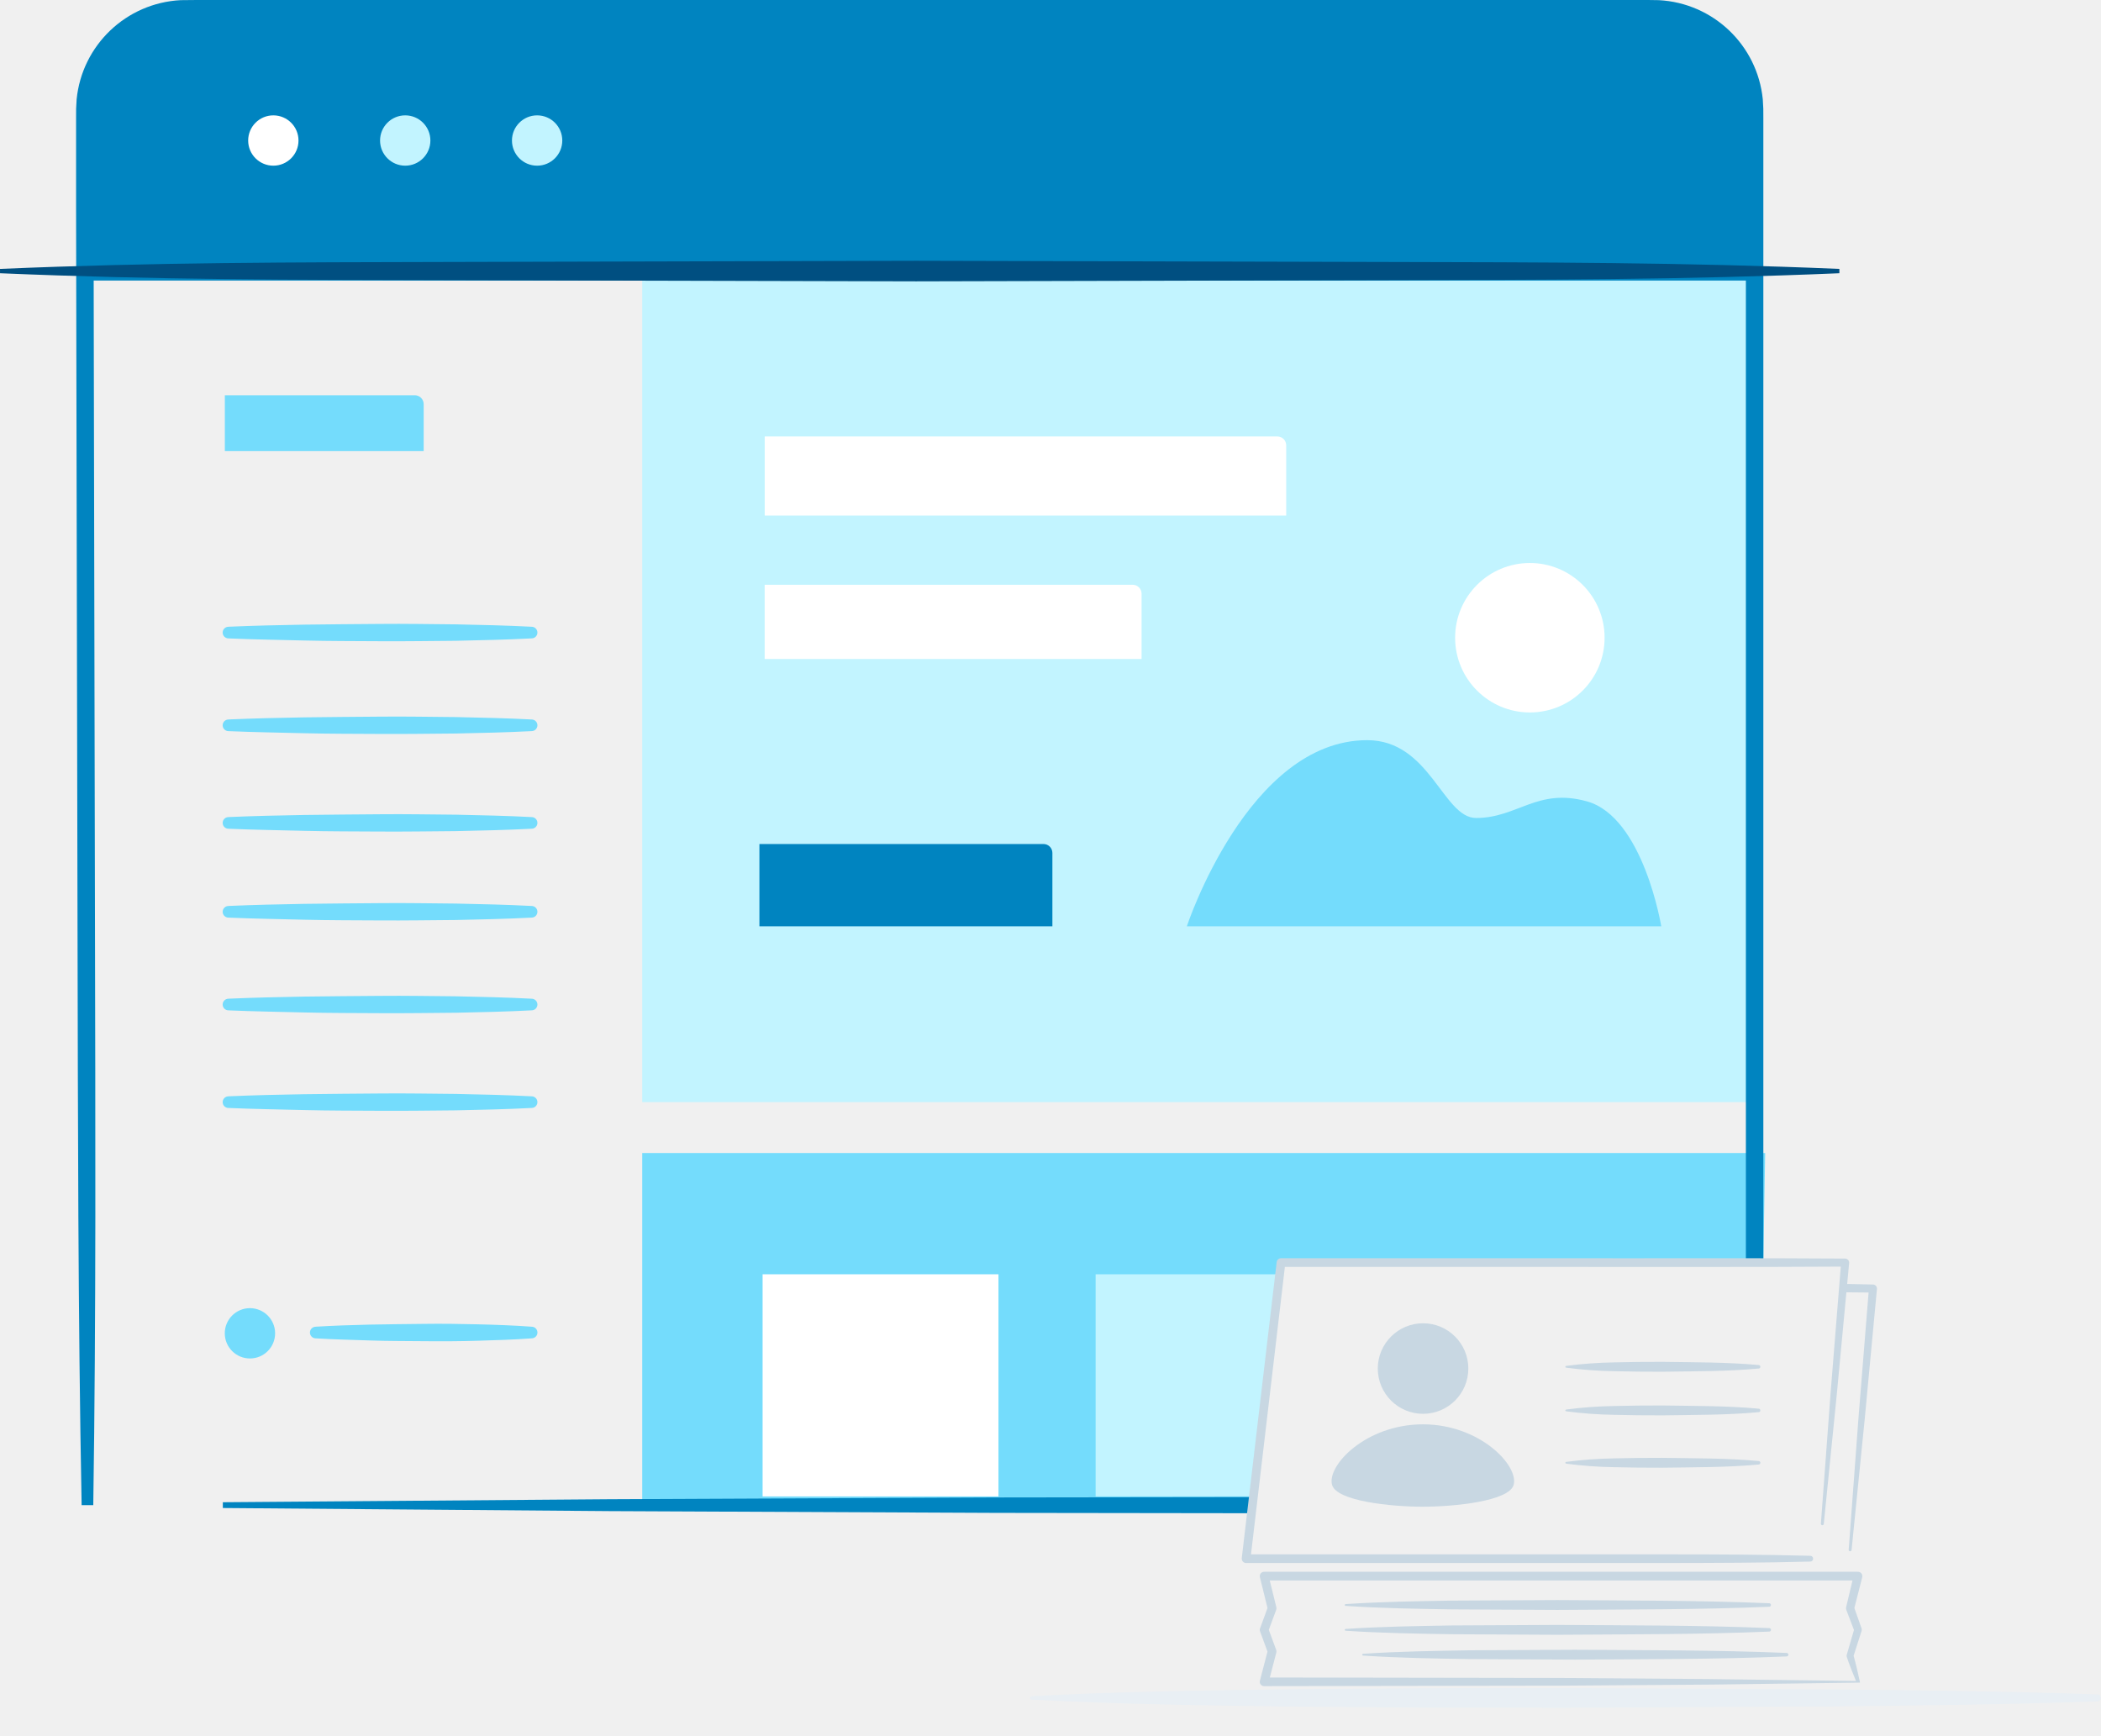
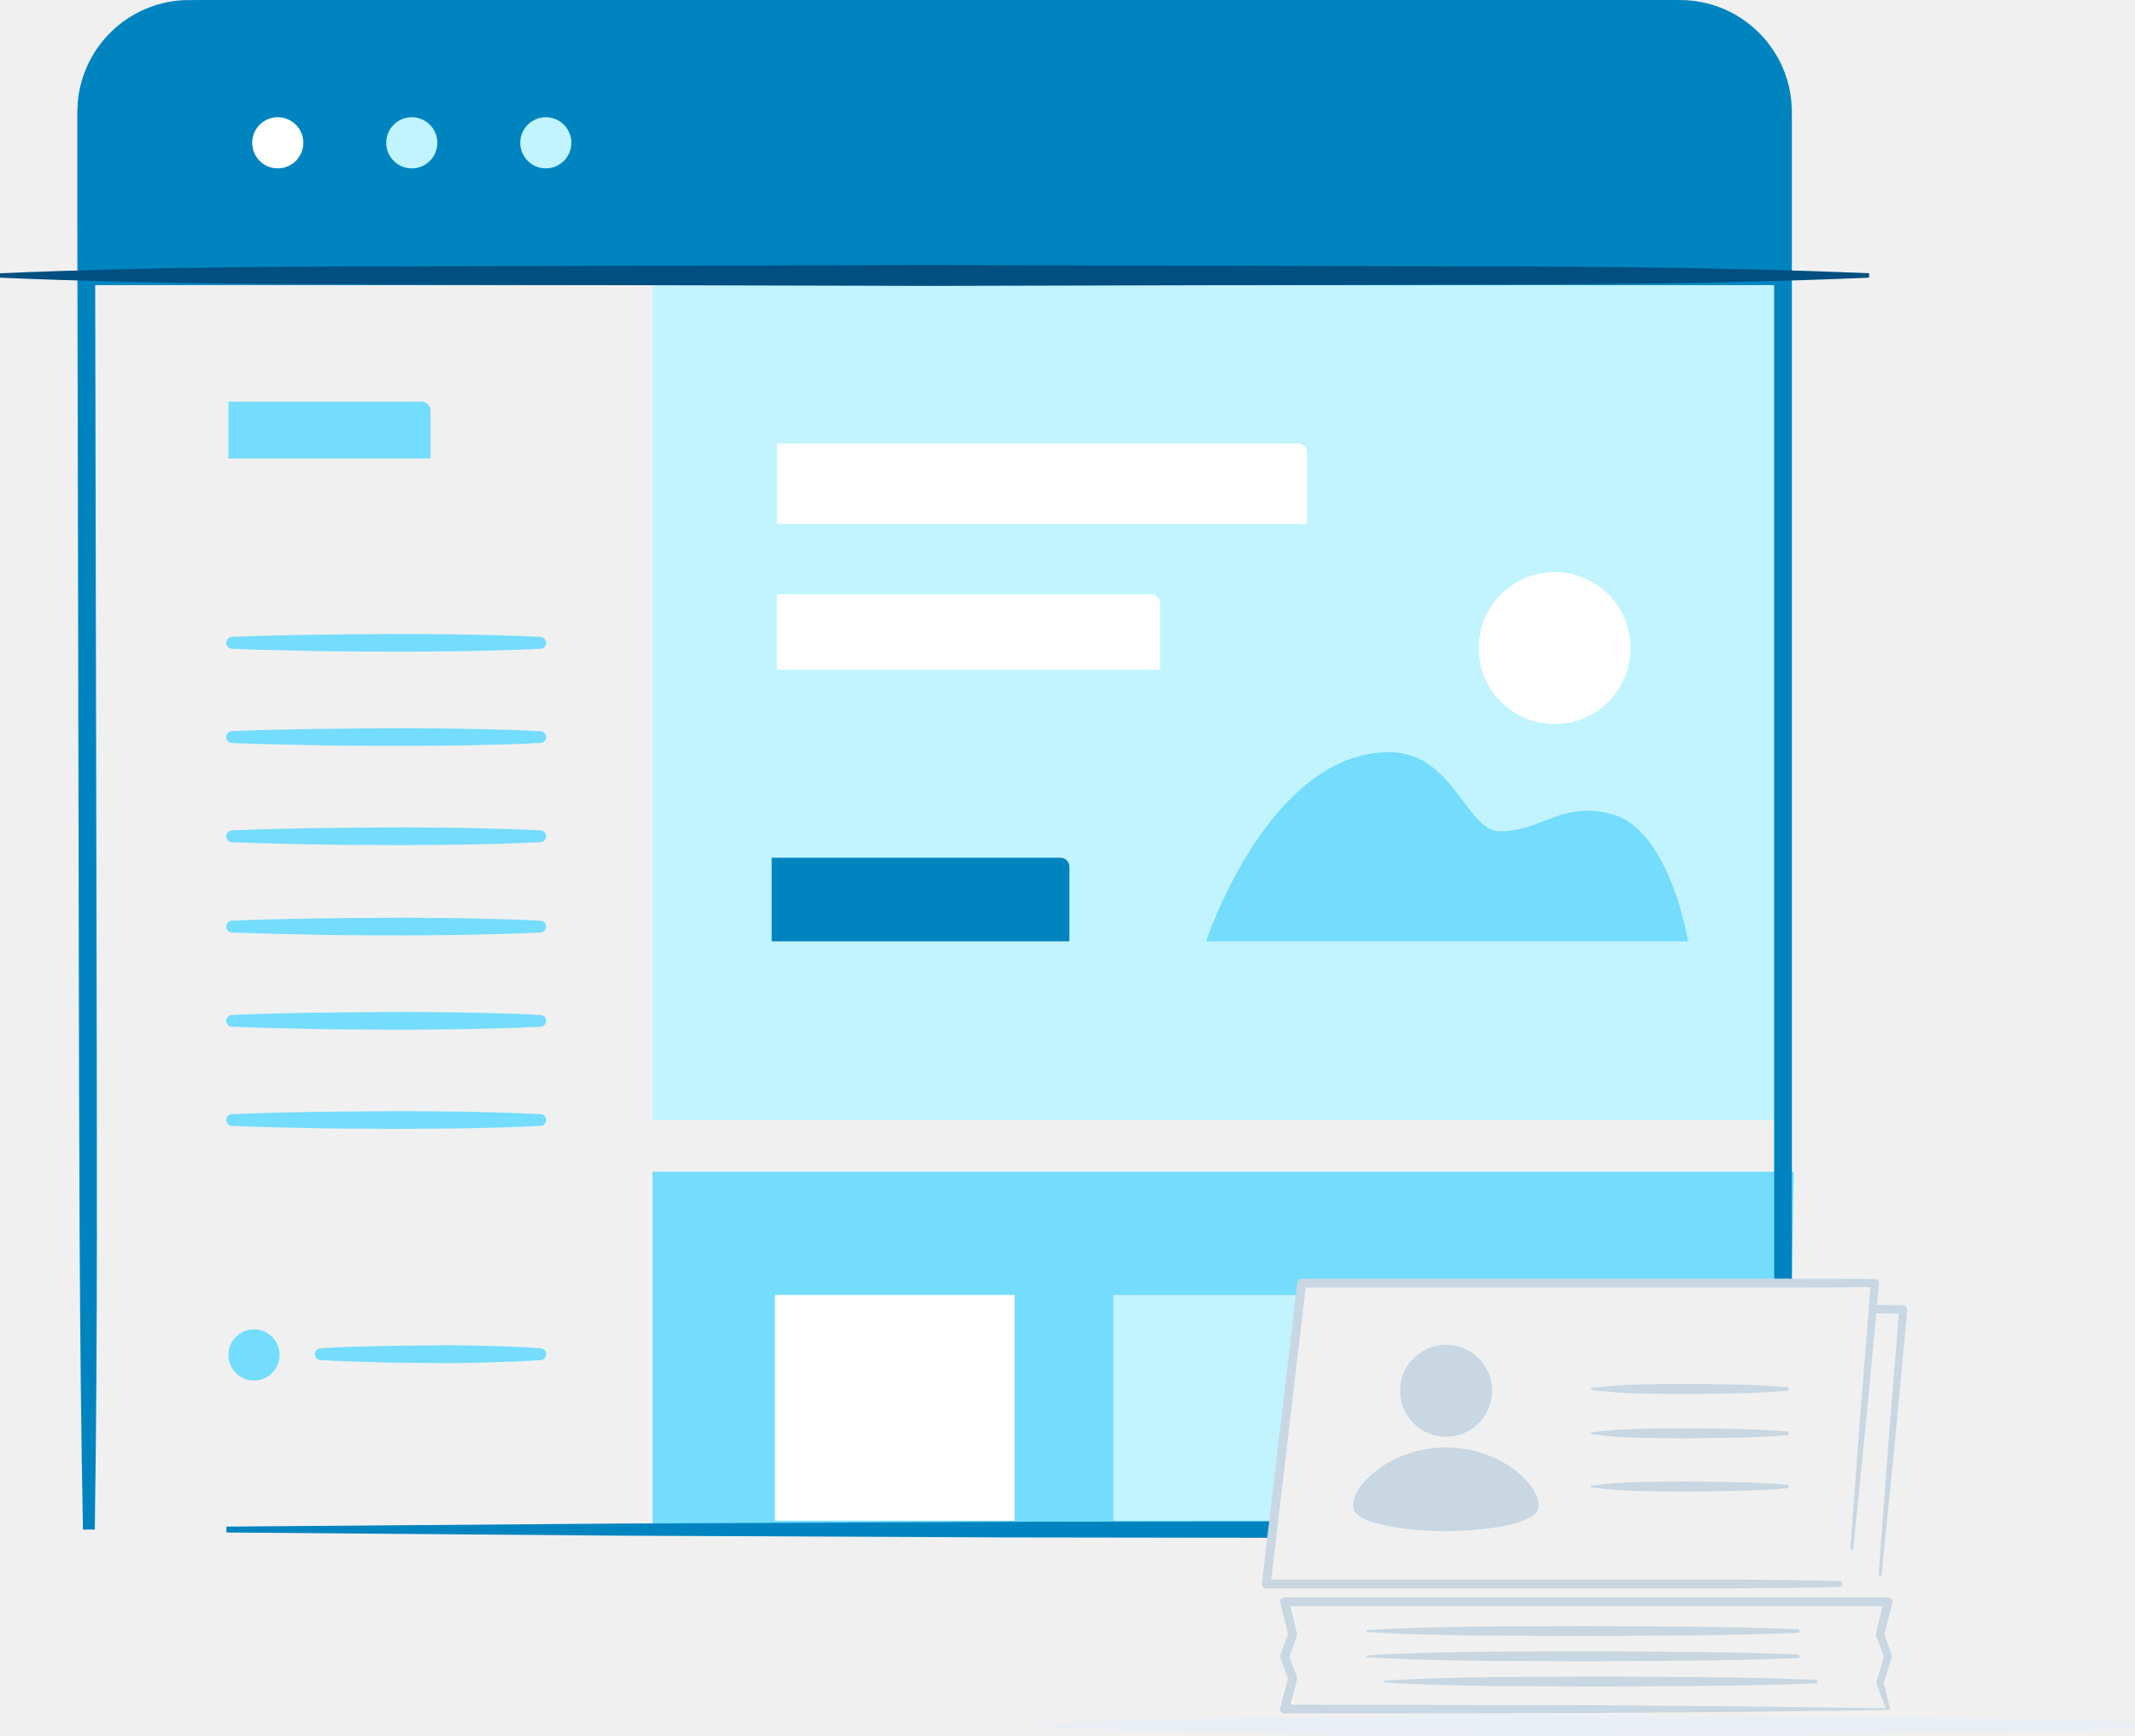
- <svg xmlns="http://www.w3.org/2000/svg" viewBox="0 0 1454.44 1201.93">
-   <path d="M714.25 1174.38c61.49-3.34 123-4 184.46-4.88l92.23-.64 92.23-.11 184.46.93c61.49.62 123 1.32 184.46 3.48a2.42 2.42 0 0 1 0 4.83c-61.49 2.17-123 2.86-184.46 3.48l-184.46.93-92.23-.11-92.23-.64c-61.49-.86-123-1.54-184.46-4.88a1.21 1.21 0 0 1 0-2.42z" fill="#e9eff4" />
-   <path fill="#c2f4ff" d="M444.59 187.67h770.06v575.4H444.59z" />
-   <path fill="#74dcfc" d="M884.48 874.2l-19.5 167.92H444.59v-243.8h777.38l-1.28 74.68-336.21 1.2z" />
-   <path d="M890.39 356.92h-361v-54.76h354.82a6.18 6.18 0 0 1 6.18 6.18zM790.27 456.25H529.35v-51.38h254.74a6.18 6.18 0 0 1 6.18 6.18z" fill="#fff" />
-   <path d="M728.53 641.36H525.71v-57h196.64a6.18 6.18 0 0 1 6.18 6.18z" fill="#0084c0" />
-   <path d="M293.3 312.35H155.65v-38.7h131.47a6.18 6.18 0 0 1 6.18 6.18z" fill="#74dcfc" />
-   <path d="M870.17 1036.55l-180.71.24-267.61 1.22-267.59 2.09v4l267.59 2.15 267.59 1.22 178.32.24a57.85 57.85 0 0 0 2.41-11.16zM1220.31 68.74a76.33 76.33 0 0 0-72-68.63c-8.93-.2-16.8-.06-25.25-.1H150.3c-8.45 0-16.32-.1-25.25.1a76.34 76.34 0 0 0-72 68.63 129.63 129.63 0 0 0-.38 13.06v62.34l.18 99.8.82 399.1c.3 133 .3 266.06 2.84 399.09h8.06c2-133 1.44-266.06 1.19-399.09l-.82-399.09-.09-49.7h1143.76V874.8c4 .07 8.06.17 12.08.19V81.8a129.46 129.46 0 0 0-.38-13.06z" fill="#0084c0" />
-   <path d="M1273.33 189.18c-108.2 4.58-206.39 4.55-314.58 4.81l-324.58.81-324.58-.81c-108.2-.26-201.39-.22-309.58-4.81v-3c108.2-4.59 201.39-4.55 309.58-4.81l324.58-.81 324.58.81c108.2.26 206.39.23 314.58 4.81z" fill="#004f81" />
-   <path d="M158.17 433.93c17.49-.75 35-1.16 52.46-1.45s35-.31 52.46-.5 35 .17 52.46.3c17.49.38 35 .74 52.46 1.66a4.03 4.03 0 0 1 0 8.06c-17.49.92-35 1.28-52.46 1.66-17.49.13-35 .42-52.46.3s-35-.06-52.46-.5-35-.7-52.46-1.45a4.03 4.03 0 0 1 0-8.06zM158.17 498.13c17.49-.75 35-1.16 52.46-1.45s35-.31 52.46-.5 35 .17 52.46.3c17.49.38 35 .74 52.46 1.66a4.03 4.03 0 0 1 0 8.06c-17.49.92-35 1.28-52.46 1.66-17.49.13-35 .42-52.46.3s-35-.06-52.46-.5-35-.7-52.46-1.45a4.03 4.03 0 0 1 0-8.06zM158.17 565.71c17.49-.75 35-1.16 52.46-1.45s35-.31 52.46-.5 35 .17 52.46.3c17.49.38 35 .74 52.46 1.66a4.03 4.03 0 0 1 0 8.06c-17.49.92-35 1.28-52.46 1.66-17.49.13-35 .42-52.46.3s-35-.06-52.46-.5-35-.7-52.46-1.45a4.03 4.03 0 0 1 0-8.06zM158.17 627.25c17.49-.75 35-1.16 52.46-1.45s35-.31 52.46-.5 35 .17 52.46.3c17.49.38 35 .74 52.46 1.66a4.03 4.03 0 0 1 0 8.06c-17.49.92-35 1.28-52.46 1.66-17.49.13-35 .42-52.46.3s-35-.06-52.46-.5-35-.7-52.46-1.45a4.03 4.03 0 0 1 0-8.06zM158.17 691.46c17.49-.75 35-1.16 52.46-1.45s35-.31 52.46-.5 35 .17 52.46.3c17.49.38 35 .74 52.46 1.66a4.03 4.03 0 0 1 0 8.06c-17.49.92-35 1.28-52.46 1.66-17.49.13-35 .42-52.46.3s-35-.06-52.46-.5-35-.7-52.46-1.45a4.03 4.03 0 0 1 0-8.06zM158.17 759.04c17.49-.75 35-1.16 52.46-1.45s35-.31 52.46-.5 35 .17 52.46.3c17.49.38 35 .74 52.46 1.66a4.03 4.03 0 0 1 0 8.06c-17.49.92-35 1.28-52.46 1.66-17.49.13-35 .42-52.46.3s-35-.06-52.46-.5-35-.7-52.46-1.45a4.03 4.03 0 0 1 0-8.06zM218.59 918.56c12.45-.75 24.91-1.16 37.36-1.45s24.91-.31 37.36-.5 24.91 0 37.36.3 24.91.74 37.36 1.66a4.03 4.03 0 0 1 0 8.06c-12.45.92-24.91 1.28-37.36 1.66s-24.91.43-37.36.3-24.91-.06-37.36-.5-24.91-.7-37.36-1.45a4.03 4.03 0 0 1 0-8.06zM821.59 641.36h328.43s-12.37-75.71-51.5-86.54c-34.33-9.51-48.07 11.53-76.68 11.53-22.89 0-31.88-53.88-75.37-53.88-82.41-.01-124.88 128.89-124.88 128.89z" fill="#74dcfc" />
-   <circle cx="1059.06" cy="441.54" r="51.74" fill="#fff" />
-   <path fill="#fff" d="M527.92 882.27h163.29v153.81H527.92z" />
-   <path fill="#c2f4ff" d="M866.85 1036.08H758.46V882.27h128.39l-20 153.81z" />
-   <path d="M1289.22 1091.25a3 3 0 0 0-3-3H875.11a3.16 3.16 0 0 0-.72.09 3 3 0 0 0-2.21 3.66l5.27 21.35-5.17 14.07a3 3 0 0 0 0 2.08l5.16 14-5.25 20.15a3.16 3.16 0 0 0-.1.77 3 3 0 0 0 3 3l206.9-.32 103.1-.75 101.89-1.35h.66c-1.29-5.94-2.69-12.36-4.46-18.58l5.53-17.23a2.54 2.54 0 0 0 0-1.63v-.06l-5-14.16 5.46-21.39a3.32 3.32 0 0 0 .05-.7zm-4.37 72.6l-103.08-1.34-102.44-.75-200.28-.32 4.5-17.29a3 3 0 0 0-.09-1.8l-5.11-13.89 5.11-13.9a3 3 0 0 0 .1-1.77l-4.56-18.5h403.4l-4.42 18.54v.05a2.72 2.72 0 0 0 .1 1.61l5.35 14.08-5 17.14v.06a2.27 2.27 0 0 0 0 1.33c1.72 5.37 3.87 10.46 6.16 16.15z" fill="#c8d7e2" />
-   <path d="M943.51 1145.04c24.44-1.66 48.89-2 73.33-2.43l73.33-.38c48.89.36 97.78.16 146.67 2.21a1.21 1.21 0 0 1 0 2.42c-48.89 2.05-97.78 1.85-146.67 2.21l-73.33-.38c-24.44-.42-48.89-.77-73.33-2.43a.61.61 0 0 1 0-1.21zM931.43 1127.84c24.44-1.66 48.89-2 73.33-2.43l73.33-.38c48.89.36 97.78.16 146.67 2.21a1.21 1.21 0 0 1 0 2.42c-48.89 2.05-97.78 1.85-146.67 2.21l-73.33-.38c-24.44-.42-48.89-.77-73.33-2.43a.61.61 0 0 1 0-1.21zM931.43 1110.64c24.44-1.66 48.89-2 73.33-2.43l73.33-.38c48.89.36 97.78.16 146.67 2.21a1.21 1.21 0 0 1 0 2.42c-48.89 2.05-97.78 1.85-146.67 2.21l-73.33-.38c-24.44-.42-48.89-.77-73.33-2.43a.61.61 0 0 1 0-1.21zM1296.61 889.36l-19.24-.41a51.32 51.32 0 0 1-.38 5.79l16.56.16-7.05 87.51-6.72 90.55a1.004 1.004 0 0 0 2 .18l9.07-90.35 8.49-90.4v-.2a2.77 2.77 0 0 0-2.73-2.83z" fill="#c8d7e2" />
-   <path d="M1277.37 871.4c-65.09-.47-130.18-.13-195.27-.24H886.79a3 3 0 0 0-3 2.67l-24.17 205v.35a3 3 0 0 0 3 3h292.91c32.55-.05 65.09-.13 97.64-1a2 2 0 0 0 0-4c-32.54-.88-65.09-1-97.64-1H866.02l23.45-199h192.58c64.08-.1 128.17.22 192.25-.22l-7.05 87.46-6.72 90.55a1.004 1.004 0 0 0 2 .17l9.07-90.35 8.49-90.4v-.24a2.77 2.77 0 0 0-2.72-2.75z" fill="#c8d7e2" />
-   <path d="M1084.14 945.71a288.87 288.87 0 0 1 33.32-2.44c11.11-.25 22.22-.43 33.32-.37 22.22.36 44.43.16 66.65 2.21a1.21 1.21 0 0 1 0 2.42c-22.22 2.05-44.43 1.85-66.65 2.21-11.11.05-22.22-.12-33.32-.37a289 289 0 0 1-33.32-2.44.61.61 0 0 1 0-1.21zM1084.14 975.92a288.87 288.87 0 0 1 33.32-2.44c11.11-.25 22.22-.43 33.32-.37 22.22.36 44.43.16 66.65 2.21a1.21 1.21 0 0 1 0 2.42c-22.22 2.05-44.43 1.85-66.65 2.21-11.11.05-22.22-.12-33.32-.37a289 289 0 0 1-33.32-2.44.61.61 0 0 1 0-1.21zM1084.14 1012.17a288.87 288.87 0 0 1 33.32-2.44c11.11-.25 22.22-.43 33.32-.37 22.22.36 44.43.16 66.65 2.21a1.21 1.21 0 0 1 0 2.42c-22.22 2.05-44.43 1.85-66.65 2.21-11.11.05-22.22-.12-33.32-.37a289 289 0 0 1-33.32-2.44.61.61 0 0 1 0-1.21zM1047.85 1028.03c-3.09 11.38-41.23 15.14-62.72 15.17h-.29c-21.49 0-59.63-3.79-62.72-15.17-3.62-13.33 23.29-41.74 62.72-41.88h.29c39.39.1 66.3 28.55 62.72 41.88zm-62.72-49.15a31.34 31.34 0 1 0-31.34-31.34 31.34 31.34 0 0 0 31.3 31.34z" fill="#c8d7e2" />
-   <circle cx="189.22" cy="97.29" r="17.42" fill="#fff" />
-   <circle cx="280.52" cy="97.29" r="17.42" fill="#c2f4ff" />
-   <circle cx="371.83" cy="97.29" r="17.42" fill="#c2f4ff" />
-   <circle cx="173.03" cy="923.14" r="17.42" fill="#74dcfc" />
+ <svg xmlns="http://www.w3.org/2000/svg" id="Type_-_Website" data-name="Type - Website" viewBox="0 0 1454.44 1182.43">
+   <path d="M748.4,1298.13c61.49-3.34,123-4,184.46-4.88l92.23-.64,92.23-.11,184.46.93c61.49.62,123,1.32,184.46,3.48a2.42,2.42,0,0,1,0,4.83c-61.49,2.17-123,2.86-184.46,3.48l-184.46.93-92.23-.11-92.23-.64c-61.49-.86-123-1.54-184.46-4.88a1.21,1.21,0,0,1,0-2.42Z" transform="translate(-34.15 -123.75)" style="fill:#e9eff4" />
+   <rect x="444.59" y="187.67" width="770.06" height="575.4" style="fill:#c2f4ff" />
+   <polygon points="884.48 874.2 864.98 1042.12 444.59 1042.12 444.59 798.32 1221.97 798.32 1220.69 873 884.48 874.2" style="fill:#74dcfc" />
+   <path d="M924.54,480.67h-361V425.91H918.36a6.18,6.18,0,0,1,6.18,6.18Z" transform="translate(-34.15 -123.75)" style="fill:#fff" />
+   <path d="M824.42,580H563.5V528.62H818.24a6.18,6.18,0,0,1,6.18,6.18Z" transform="translate(-34.15 -123.75)" style="fill:#fff" />
+   <path d="M762.68,765.11H559.86v-57H756.5a6.18,6.18,0,0,1,6.18,6.18Z" transform="translate(-34.15 -123.75)" style="fill:#0084c0" />
+   <path d="M327.45,436.1H189.8V397.4H321.27a6.18,6.18,0,0,1,6.18,6.18Z" transform="translate(-34.15 -123.75)" style="fill:#74dcfc" />
+   <path d="M904.32,1160.3l-180.71.24L456,1161.76l-267.59,2.09v4L456,1170l267.59,1.22,178.32.24A57.85,57.85,0,0,0,904.32,1160.3Z" transform="translate(-34.15 -123.75)" style="fill:#0084c0" />
+   <path d="M1254.46,192.49a76.33,76.33,0,0,0-72-68.63c-8.93-.2-16.8-.06-25.25-.1H184.45c-8.45,0-16.32-.1-25.25.1a76.34,76.34,0,0,0-72,68.63,129.63,129.63,0,0,0-.38,13.06V218l0,49.89L87,367.69l.82,399.1c.3,133,.3,266.06,2.84,399.09l8.06,0c2-133,1.44-266.06,1.19-399.09l-.82-399.09L99,318H1242.76V998.55c4,.07,8.06.17,12.08.19V205.55A129.46,129.46,0,0,0,1254.46,192.49Z" transform="translate(-34.15 -123.75)" style="fill:#0084c0" />
+   <path d="M1307.48,312.93c-108.2,4.58-206.39,4.55-314.58,4.81l-324.58.81-324.58-.81c-108.2-.26-201.39-.22-309.58-4.81v-3c108.2-4.59,201.39-4.55,309.58-4.81l324.58-.81,324.58.81c108.2.26,206.39.23,314.58,4.81Z" transform="translate(-34.15 -123.75)" style="fill:#004f81" />
+   <path d="M192.32,557.68c17.49-.75,35-1.16,52.46-1.45s35-.31,52.46-.5,35,.17,52.46.3c17.49.38,35,.74,52.46,1.66a4,4,0,0,1,0,8.06c-17.49.92-35,1.28-52.46,1.66-17.49.13-35,.42-52.46.3s-35-.06-52.46-.5-35-.7-52.46-1.45a4,4,0,0,1,0-8.06Z" transform="translate(-34.15 -123.75)" style="fill:#74dcfc" />
+   <path d="M192.32,621.88c17.49-.75,35-1.16,52.46-1.45s35-.31,52.46-.5,35,.17,52.46.3c17.49.38,35,.74,52.46,1.66a4,4,0,0,1,0,8.06c-17.49.92-35,1.28-52.46,1.66-17.49.13-35,.42-52.46.3s-35-.06-52.46-.5-35-.7-52.46-1.45a4,4,0,0,1,0-8.06Z" transform="translate(-34.15 -123.75)" style="fill:#74dcfc" />
+   <path d="M192.32,689.46c17.49-.75,35-1.16,52.46-1.45s35-.31,52.46-.5,35,.17,52.46.3c17.49.38,35,.74,52.46,1.66a4,4,0,0,1,0,8.06c-17.49.92-35,1.28-52.46,1.66-17.49.13-35,.42-52.46.3s-35-.06-52.46-.5-35-.7-52.46-1.45a4,4,0,0,1,0-8.06Z" transform="translate(-34.15 -123.75)" style="fill:#74dcfc" />
+   <path d="M192.32,751c17.49-.75,35-1.16,52.46-1.45s35-.31,52.46-.5,35,.17,52.46.3c17.49.38,35,.74,52.46,1.66a4,4,0,0,1,0,8.06c-17.49.92-35,1.28-52.46,1.66-17.49.13-35,.42-52.46.3s-35-.06-52.46-.5-35-.7-52.46-1.45a4,4,0,0,1,0-8.06Z" transform="translate(-34.15 -123.75)" style="fill:#74dcfc" />
+   <path d="M192.32,815.21c17.49-.75,35-1.16,52.46-1.45s35-.31,52.46-.5,35,.17,52.46.3c17.49.38,35,.74,52.46,1.66a4,4,0,0,1,0,8.06c-17.49.92-35,1.28-52.46,1.66-17.49.13-35,.42-52.46.3s-35-.06-52.46-.5-35-.7-52.46-1.45a4,4,0,0,1,0-8.06Z" transform="translate(-34.15 -123.75)" style="fill:#74dcfc" />
+   <path d="M192.32,882.79c17.49-.75,35-1.16,52.46-1.45s35-.31,52.46-.5,35,.17,52.46.3c17.49.38,35,.74,52.46,1.66a4,4,0,0,1,0,8.06c-17.49.92-35,1.28-52.46,1.66-17.49.13-35,.42-52.46.3s-35-.06-52.46-.5-35-.7-52.46-1.45a4,4,0,0,1,0-8.06Z" transform="translate(-34.15 -123.75)" style="fill:#74dcfc" />
+   <path d="M252.74,1042.31c12.45-.75,24.91-1.16,37.36-1.45s24.91-.31,37.36-.5,24.91,0,37.36.3,24.91.74,37.36,1.66a4,4,0,0,1,0,8.06c-12.45.92-24.91,1.28-37.36,1.66s-24.91.43-37.36.3-24.91-.06-37.36-.5-24.91-.7-37.36-1.45a4,4,0,0,1,0-8.06Z" transform="translate(-34.15 -123.75)" style="fill:#74dcfc" />
+   <path d="M855.74,765.11h328.43s-12.37-75.71-51.5-86.54c-34.33-9.51-48.07,11.53-76.68,11.53-22.89,0-31.88-53.88-75.37-53.88C898.21,636.21,855.74,765.11,855.74,765.11Z" transform="translate(-34.15 -123.75)" style="fill:#74dcfc" />
+   <circle cx="1059.06" cy="441.54" r="51.74" style="fill:#fff" />
+   <rect x="527.92" y="882.27" width="163.29" height="153.81" style="fill:#fff" />
+   <polygon points="866.85 1036.08 758.46 1036.08 758.46 882.27 886.85 882.27 866.85 1036.08" style="fill:#c2f4ff" />
+   <path d="M1323.37,1215a3,3,0,0,0-3-3H909.26a3.16,3.16,0,0,0-.72.09,3,3,0,0,0-2.21,3.66l5.27,21.35-5.17,14.07a3,3,0,0,0,0,2.08l5.16,14-5.25,20.15a3.16,3.16,0,0,0-.1.77,3,3,0,0,0,3,3l206.9-.32,103.1-.75,101.89-1.35h.66c-1.29-5.94-2.69-12.36-4.46-18.58l5.53-17.23a2.54,2.54,0,0,0,0-1.63l0-.06-5-14.16,5.46-21.39A3.32,3.32,0,0,0,1323.37,1215ZM1319,1287.6l-103.08-1.34-102.44-.75-200.28-.32,4.5-17.29a3,3,0,0,0-.09-1.8l-5.11-13.89,5.11-13.9a3,3,0,0,0,.1-1.77l-4.56-18.5h403.4l-4.42,18.54v.05a2.72,2.72,0,0,0,.1,1.61l5.35,14.08-5,17.14,0,.06a2.27,2.27,0,0,0,0,1.33c1.72,5.37,3.87,10.46,6.16,16.15Z" transform="translate(-34.15 -123.75)" style="fill:#c8d7e2" />
+   <path d="M977.66,1268.79c24.44-1.66,48.89-2,73.33-2.43l73.33-.38c48.89.36,97.78.16,146.67,2.21a1.21,1.21,0,0,1,0,2.42c-48.89,2.05-97.78,1.85-146.67,2.21l-73.33-.38c-24.44-.42-48.89-.77-73.33-2.43a.61.61,0,0,1,0-1.21Z" transform="translate(-34.15 -123.75)" style="fill:#c8d7e2" />
+   <path d="M965.58,1251.59c24.44-1.66,48.89-2,73.33-2.43l73.33-.38c48.89.36,97.78.16,146.67,2.21a1.21,1.21,0,0,1,0,2.42c-48.89,2.05-97.78,1.85-146.67,2.21l-73.33-.38c-24.44-.42-48.89-.77-73.33-2.43a.61.61,0,0,1,0-1.21Z" transform="translate(-34.15 -123.75)" style="fill:#c8d7e2" />
+   <path d="M965.58,1234.39c24.44-1.66,48.89-2,73.33-2.43l73.33-.38c48.89.36,97.78.16,146.67,2.21a1.21,1.21,0,0,1,0,2.42c-48.89,2.05-97.78,1.85-146.67,2.21l-73.33-.38c-24.44-.42-48.89-.77-73.33-2.43a.61.61,0,0,1,0-1.21Z" transform="translate(-34.15 -123.75)" style="fill:#c8d7e2" />
+   <path d="M1330.76,1013.11h0l-19.24-.41a51.32,51.32,0,0,1-.38,5.79l16.56.16-7.05,87.51-6.72,90.55a1,1,0,0,0,2,.18l9.07-90.35,8.49-90.4v-.2A2.77,2.77,0,0,0,1330.76,1013.11Z" transform="translate(-34.15 -123.75)" style="fill:#c8d7e2" />
+   <path d="M1311.52,995.15h0c-65.09-.47-130.18-.13-195.27-.24H920.94a3,3,0,0,0-3,2.67l-24.17,205,0,.35a3,3,0,0,0,3,3h292.91c32.55-.05,65.09-.13,97.64-1a2,2,0,0,0,0-4c-32.54-.88-65.09-1-97.64-1H900.17l23.45-199h192.58c64.08-.1,128.17.22,192.25-.22l-7.05,87.46-6.72,90.55a1,1,0,0,0,2,.17l9.07-90.35,8.49-90.4v-.24A2.77,2.77,0,0,0,1311.52,995.15Z" transform="translate(-34.15 -123.75)" style="fill:#c8d7e2" />
+   <path d="M1118.29,1069.46a288.87,288.87,0,0,1,33.32-2.44c11.11-.25,22.22-.43,33.32-.37,22.22.36,44.43.16,66.65,2.21a1.21,1.21,0,0,1,0,2.42c-22.22,2.05-44.43,1.85-66.65,2.21-11.11.05-22.22-.12-33.32-.37a289,289,0,0,1-33.32-2.44.61.61,0,0,1,0-1.21Z" transform="translate(-34.15 -123.75)" style="fill:#c8d7e2" />
+   <path d="M1118.29,1099.67a288.87,288.87,0,0,1,33.32-2.44c11.11-.25,22.22-.43,33.32-.37,22.22.36,44.43.16,66.65,2.21a1.21,1.21,0,0,1,0,2.42c-22.22,2.05-44.43,1.85-66.65,2.21-11.11.05-22.22-.12-33.32-.37a289,289,0,0,1-33.32-2.44.61.61,0,0,1,0-1.21Z" transform="translate(-34.15 -123.75)" style="fill:#c8d7e2" />
+   <path d="M1118.29,1135.92a288.87,288.87,0,0,1,33.32-2.44c11.11-.25,22.22-.43,33.32-.37,22.22.36,44.43.16,66.65,2.21a1.21,1.21,0,0,1,0,2.42c-22.22,2.05-44.43,1.85-66.65,2.21-11.11.05-22.22-.12-33.32-.37a289,289,0,0,1-33.32-2.44.61.61,0,0,1,0-1.21Z" transform="translate(-34.15 -123.75)" style="fill:#c8d7e2" />
+   <path d="M1082,1151.78c-3.09,11.38-41.23,15.14-62.72,15.17h-.29c-21.49,0-59.63-3.79-62.72-15.17-3.62-13.33,23.29-41.74,62.72-41.88h.29C1058.67,1110,1085.58,1138.45,1082,1151.78Zm-62.72-49.15a31.34,31.34,0,1,0-31.34-31.34A31.34,31.34,0,0,0,1019.24,1102.63Z" transform="translate(-34.15 -123.75)" style="fill:#c8d7e2" />
+   <circle cx="189.22" cy="97.29" r="17.42" style="fill:#fff" />
+   <circle cx="280.52" cy="97.29" r="17.42" style="fill:#c2f4ff" />
+   <circle cx="371.83" cy="97.29" r="17.42" style="fill:#c2f4ff" />
+   <circle cx="173.03" cy="923.14" r="17.42" style="fill:#74dcfc" />
</svg>
